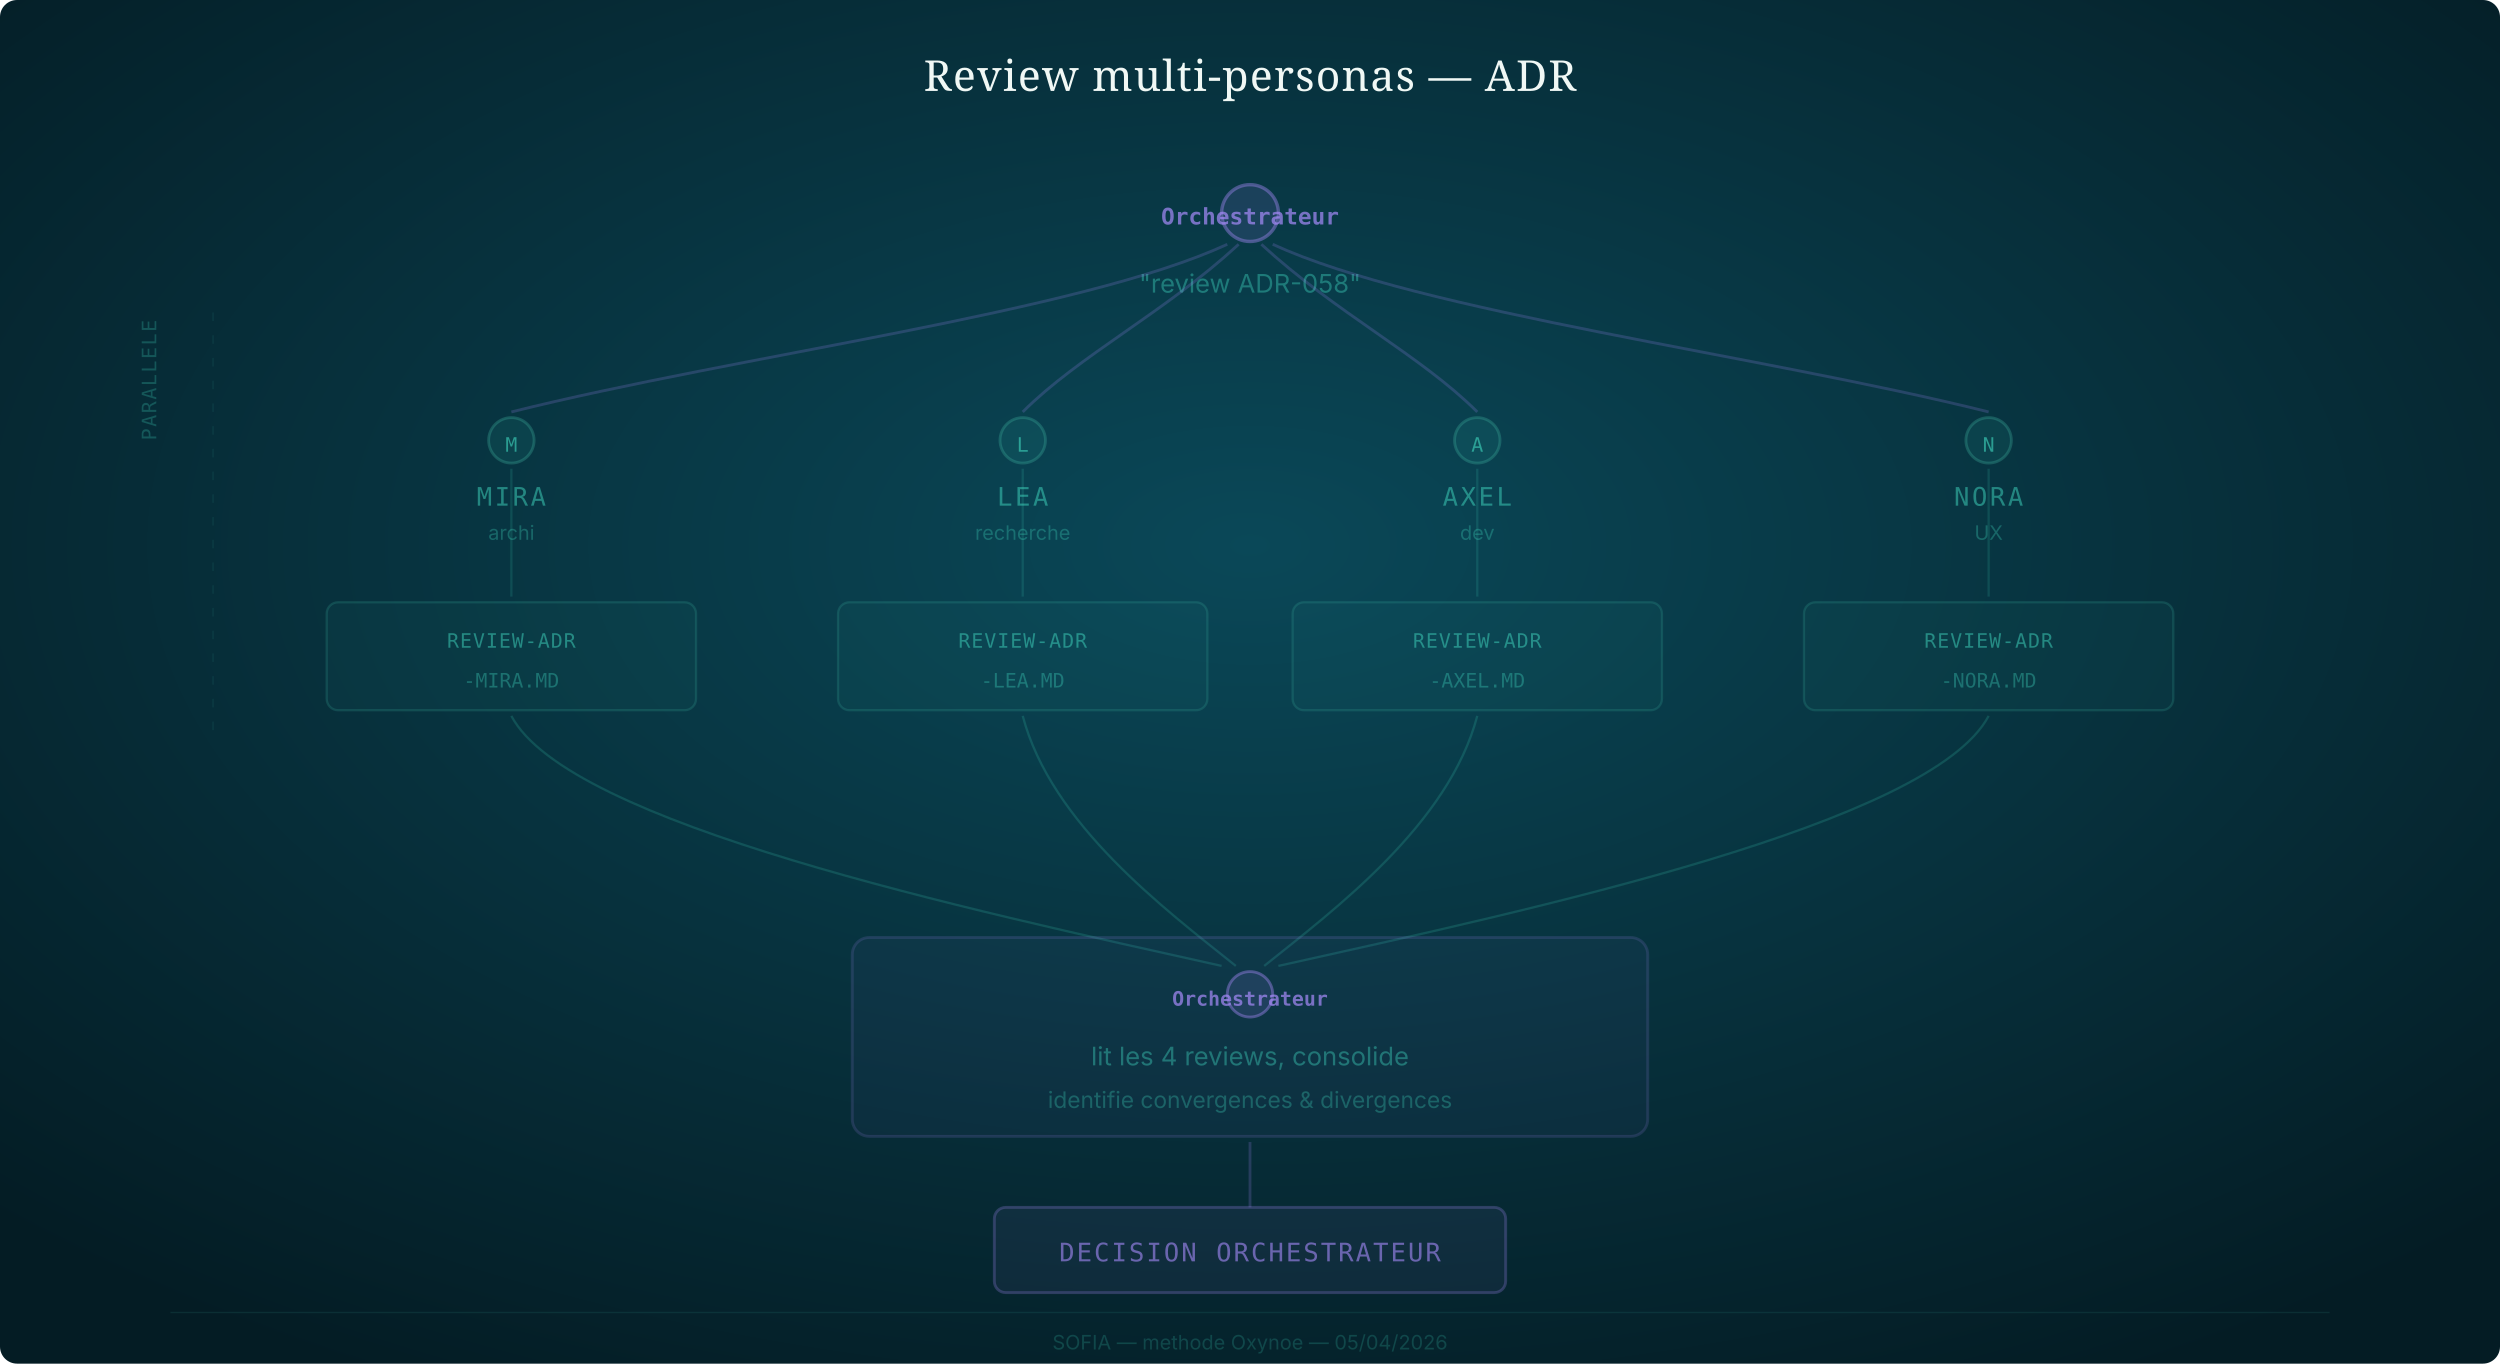
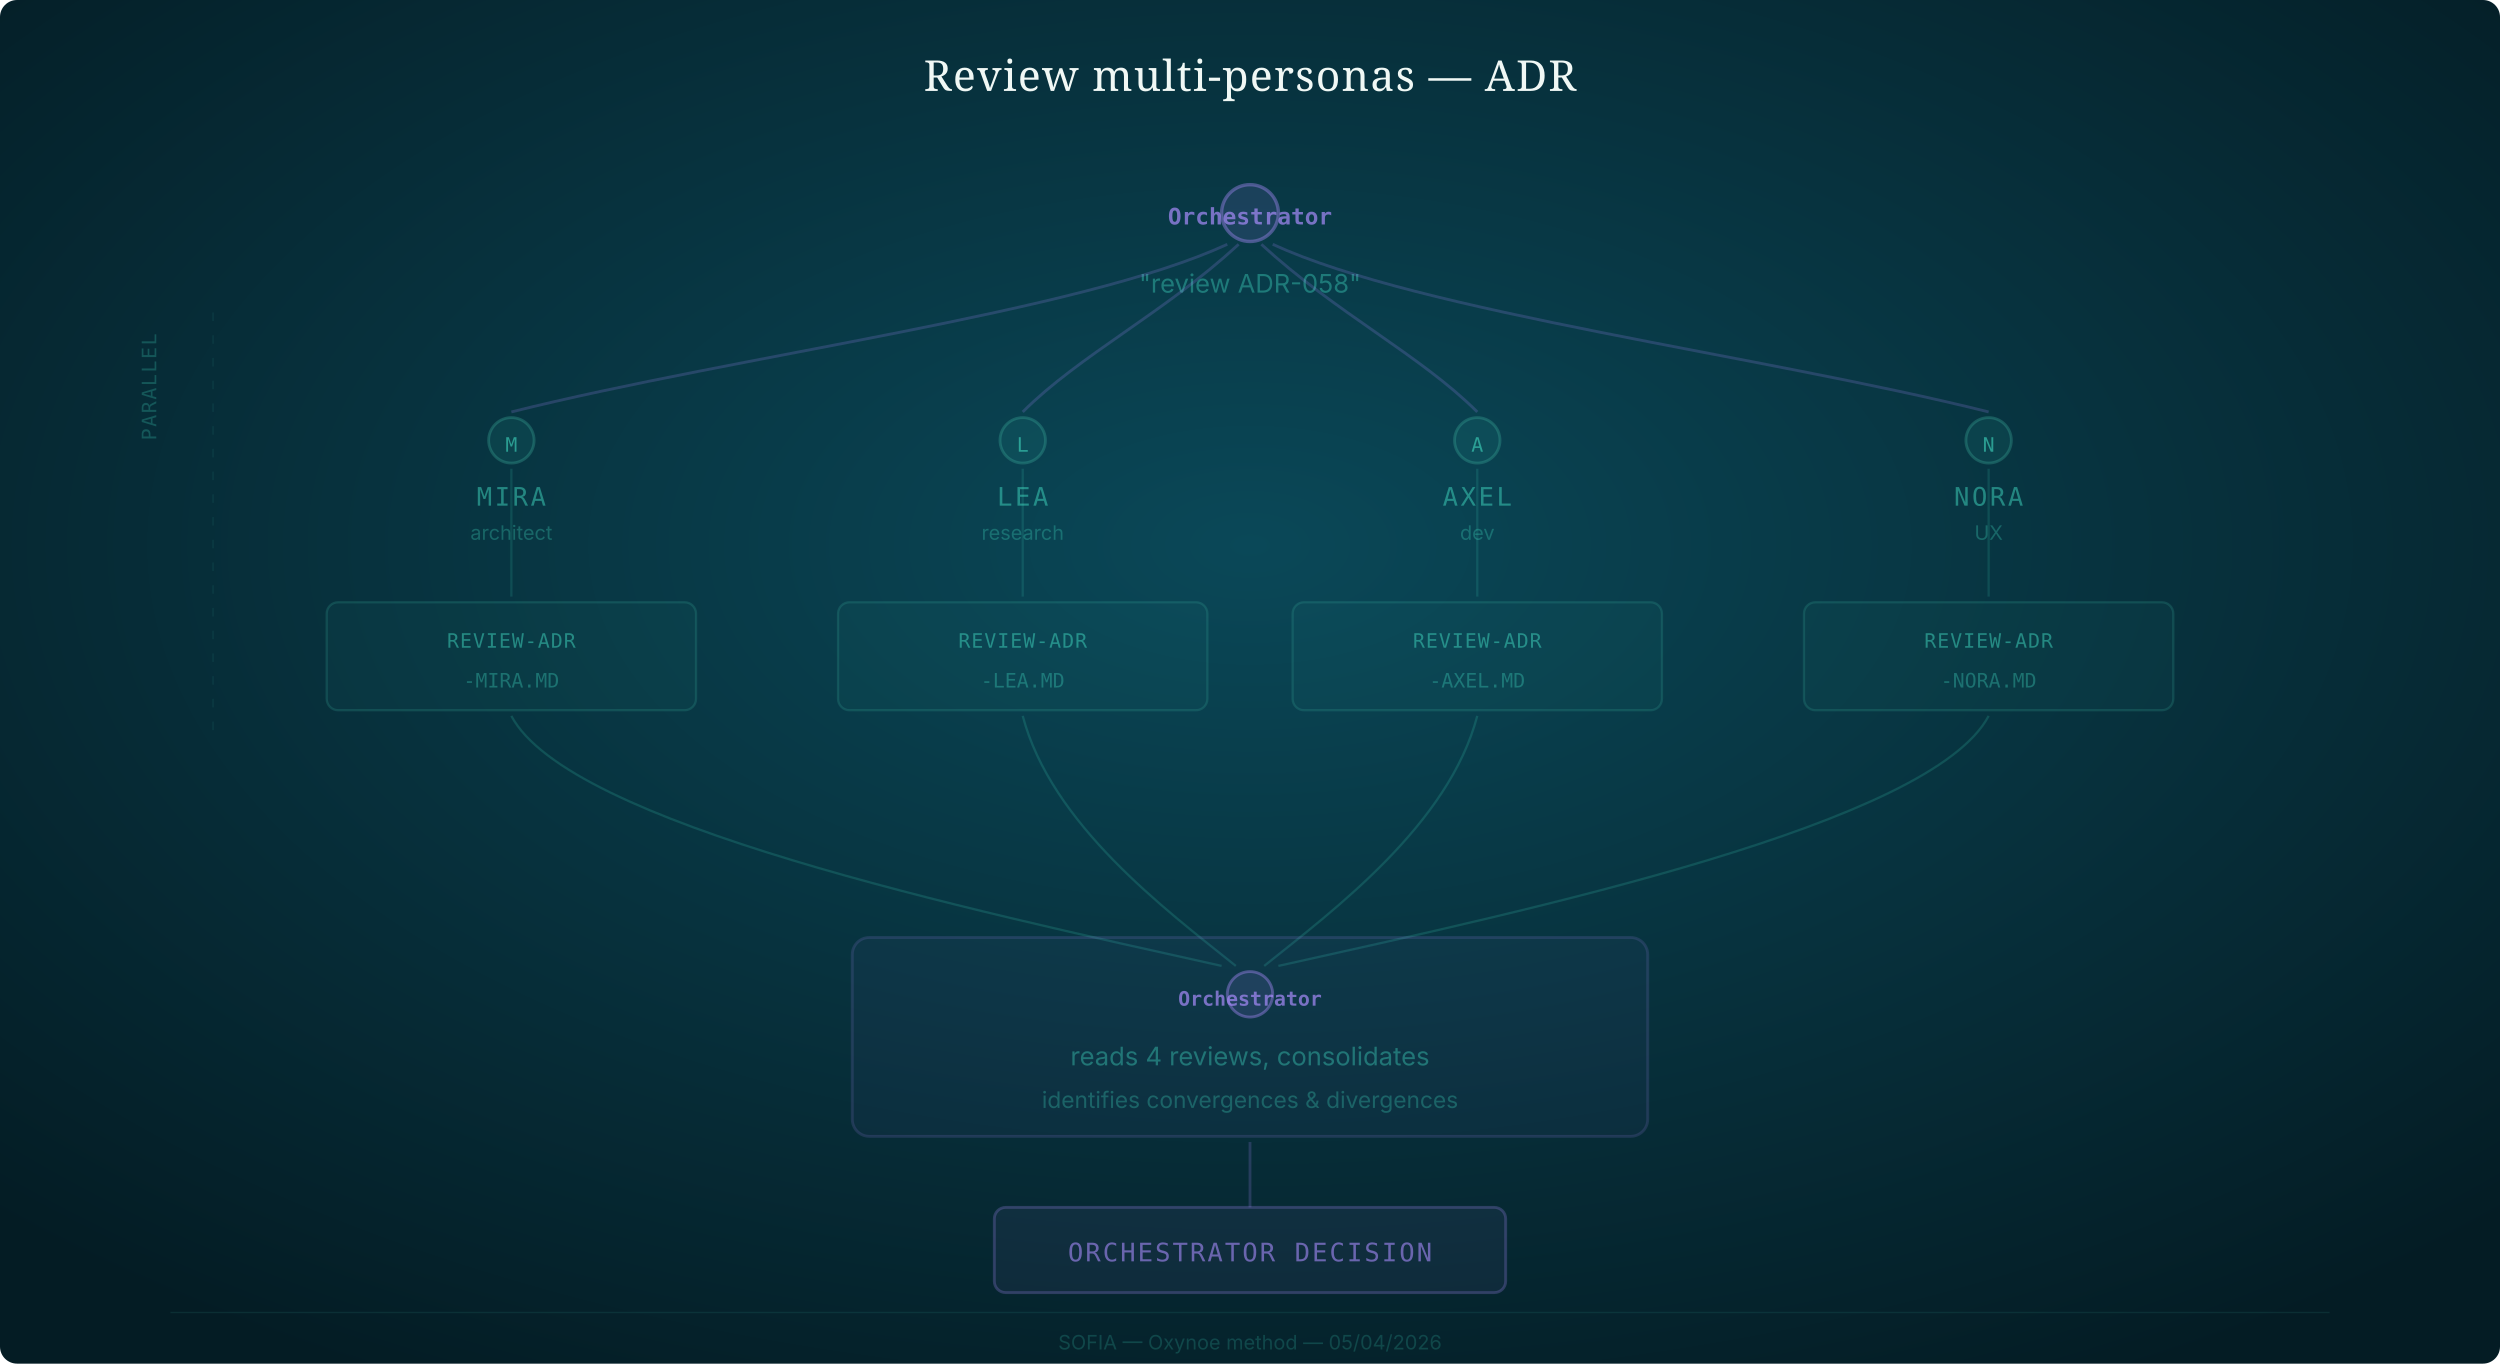
<svg xmlns="http://www.w3.org/2000/svg" viewBox="0 0 880 480">
  <defs>
    <radialGradient id="bg-grad" cx="50%" cy="40%" r="70%">
      <stop offset="0%" stop-color="#0a4858" />
      <stop offset="100%" stop-color="#041c24" />
    </radialGradient>
    <marker id="arrow-down" viewBox="0 0 10 7" refX="5" refY="7" markerWidth="8" markerHeight="6" orient="auto">
      <path d="M0,0 L5,7 L10,0Z" fill="rgba(167,139,250,0.35)" />
    </marker>
    <marker id="arrow-up" viewBox="0 0 10 7" refX="5" refY="0" markerWidth="8" markerHeight="6" orient="auto">
      <path d="M0,7 L5,0 L10,7Z" fill="rgba(64,216,192,0.3)" />
    </marker>
  </defs>
  <rect width="880" height="480" fill="url(#bg-grad)" rx="6" />
  <text x="440" y="32" text-anchor="middle" fill="#f0f8f5" font-family="Georgia, serif" font-size="15" font-weight="300" letter-spacing="0.03em">Review multi-personas — ADR</text>
  <circle cx="440" cy="75" r="10" fill="rgba(167,139,250,0.12)" stroke="rgba(167,139,250,0.4)" stroke-width="1.2" />
-   <text x="440" y="79" text-anchor="middle" fill="rgba(167,139,250,0.7)" font-family="'IBM Plex Mono', monospace" font-size="8" font-weight="600">Orchestrateur</text>
+   <text x="440" y="79" text-anchor="middle" fill="rgba(167,139,250,0.7)" font-family="'IBM Plex Mono', monospace" font-size="8" font-weight="600">Orchestrator</text>
  <text x="440" y="103" text-anchor="middle" fill="rgba(64,216,192,0.4)" font-family="Inter, system-ui, sans-serif" font-size="9">"review ADR-058"</text>
  <path d="M 432,86 C 380,110 260,125 180,145" fill="none" stroke="rgba(167,139,250,0.2)" stroke-width="1" />
  <circle cx="180" cy="155" r="8" fill="rgba(64,216,192,0.08)" stroke="rgba(64,180,160,0.3)" stroke-width="1" />
  <text x="180" y="159" text-anchor="middle" fill="rgba(64,216,192,0.6)" font-family="'IBM Plex Mono', monospace" font-size="7">M</text>
  <text x="180" y="178" text-anchor="middle" fill="rgba(64,216,192,0.5)" font-family="'IBM Plex Mono', monospace" font-size="9" letter-spacing="0.1em">MIRA</text>
-   <text x="180" y="190" text-anchor="middle" fill="rgba(64,216,192,0.3)" font-family="Inter, system-ui, sans-serif" font-size="7">archi</text>
+   <text x="180" y="190" text-anchor="middle" fill="rgba(64,216,192,0.3)" font-family="Inter, system-ui, sans-serif" font-size="7">architect</text>
  <path d="M 436,86 C 410,110 380,125 360,145" fill="none" stroke="rgba(167,139,250,0.2)" stroke-width="1" />
  <circle cx="360" cy="155" r="8" fill="rgba(64,216,192,0.08)" stroke="rgba(64,180,160,0.3)" stroke-width="1" />
  <text x="360" y="159" text-anchor="middle" fill="rgba(64,216,192,0.6)" font-family="'IBM Plex Mono', monospace" font-size="7">L</text>
  <text x="360" y="178" text-anchor="middle" fill="rgba(64,216,192,0.5)" font-family="'IBM Plex Mono', monospace" font-size="9" letter-spacing="0.1em">LEA</text>
-   <text x="360" y="190" text-anchor="middle" fill="rgba(64,216,192,0.3)" font-family="Inter, system-ui, sans-serif" font-size="7">recherche</text>
+   <text x="360" y="190" text-anchor="middle" fill="rgba(64,216,192,0.3)" font-family="Inter, system-ui, sans-serif" font-size="7">research</text>
  <path d="M 444,86 C 470,110 500,125 520,145" fill="none" stroke="rgba(167,139,250,0.2)" stroke-width="1" />
  <circle cx="520" cy="155" r="8" fill="rgba(64,216,192,0.08)" stroke="rgba(64,180,160,0.3)" stroke-width="1" />
  <text x="520" y="159" text-anchor="middle" fill="rgba(64,216,192,0.6)" font-family="'IBM Plex Mono', monospace" font-size="7">A</text>
  <text x="520" y="178" text-anchor="middle" fill="rgba(64,216,192,0.5)" font-family="'IBM Plex Mono', monospace" font-size="9" letter-spacing="0.1em">AXEL</text>
  <text x="520" y="190" text-anchor="middle" fill="rgba(64,216,192,0.3)" font-family="Inter, system-ui, sans-serif" font-size="7">dev</text>
  <path d="M 448,86 C 500,110 620,125 700,145" fill="none" stroke="rgba(167,139,250,0.2)" stroke-width="1" />
  <circle cx="700" cy="155" r="8" fill="rgba(64,216,192,0.08)" stroke="rgba(64,180,160,0.3)" stroke-width="1" />
  <text x="700" y="159" text-anchor="middle" fill="rgba(64,216,192,0.6)" font-family="'IBM Plex Mono', monospace" font-size="7">N</text>
  <text x="700" y="178" text-anchor="middle" fill="rgba(64,216,192,0.5)" font-family="'IBM Plex Mono', monospace" font-size="9" letter-spacing="0.1em">NORA</text>
  <text x="700" y="190" text-anchor="middle" fill="rgba(64,216,192,0.3)" font-family="Inter, system-ui, sans-serif" font-size="7">UX</text>
  <line x1="180" y1="165" x2="180" y2="210" stroke="rgba(64,216,192,0.15)" stroke-width="0.8" />
  <rect x="115" y="212" width="130" height="38" rx="4" fill="rgba(64,216,192,0.04)" stroke="rgba(64,180,160,0.2)" stroke-width="0.8" />
  <text x="180" y="228" text-anchor="middle" fill="rgba(64,216,192,0.5)" font-family="'IBM Plex Mono', monospace" font-size="7" letter-spacing="0.05em">REVIEW-ADR</text>
  <text x="180" y="242" text-anchor="middle" fill="rgba(64,216,192,0.35)" font-family="'IBM Plex Mono', monospace" font-size="7">-MIRA.MD</text>
  <line x1="360" y1="165" x2="360" y2="210" stroke="rgba(64,216,192,0.15)" stroke-width="0.8" />
  <rect x="295" y="212" width="130" height="38" rx="4" fill="rgba(64,216,192,0.04)" stroke="rgba(64,180,160,0.2)" stroke-width="0.8" />
  <text x="360" y="228" text-anchor="middle" fill="rgba(64,216,192,0.5)" font-family="'IBM Plex Mono', monospace" font-size="7" letter-spacing="0.05em">REVIEW-ADR</text>
  <text x="360" y="242" text-anchor="middle" fill="rgba(64,216,192,0.35)" font-family="'IBM Plex Mono', monospace" font-size="7">-LEA.MD</text>
  <line x1="520" y1="165" x2="520" y2="210" stroke="rgba(64,216,192,0.15)" stroke-width="0.8" />
  <rect x="455" y="212" width="130" height="38" rx="4" fill="rgba(64,216,192,0.04)" stroke="rgba(64,180,160,0.2)" stroke-width="0.8" />
  <text x="520" y="228" text-anchor="middle" fill="rgba(64,216,192,0.5)" font-family="'IBM Plex Mono', monospace" font-size="7" letter-spacing="0.05em">REVIEW-ADR</text>
  <text x="520" y="242" text-anchor="middle" fill="rgba(64,216,192,0.35)" font-family="'IBM Plex Mono', monospace" font-size="7">-AXEL.MD</text>
  <line x1="700" y1="165" x2="700" y2="210" stroke="rgba(64,216,192,0.15)" stroke-width="0.8" />
  <rect x="635" y="212" width="130" height="38" rx="4" fill="rgba(64,216,192,0.04)" stroke="rgba(64,180,160,0.2)" stroke-width="0.8" />
  <text x="700" y="228" text-anchor="middle" fill="rgba(64,216,192,0.5)" font-family="'IBM Plex Mono', monospace" font-size="7" letter-spacing="0.05em">REVIEW-ADR</text>
  <text x="700" y="242" text-anchor="middle" fill="rgba(64,216,192,0.35)" font-family="'IBM Plex Mono', monospace" font-size="7">-NORA.MD</text>
  <path d="M 180,252 C 200,290 340,320 430,340" fill="none" stroke="rgba(64,216,192,0.18)" stroke-width="0.8" />
  <path d="M 360,252 C 370,290 410,320 435,340" fill="none" stroke="rgba(64,216,192,0.18)" stroke-width="0.8" />
  <path d="M 520,252 C 510,290 470,320 445,340" fill="none" stroke="rgba(64,216,192,0.18)" stroke-width="0.8" />
  <path d="M 700,252 C 680,290 540,320 450,340" fill="none" stroke="rgba(64,216,192,0.18)" stroke-width="0.8" />
  <rect x="300" y="330" width="280" height="70" rx="6" fill="rgba(167,139,250,0.04)" stroke="rgba(167,139,250,0.15)" stroke-width="1" />
  <circle cx="440" cy="350" r="8" fill="rgba(167,139,250,0.12)" stroke="rgba(167,139,250,0.4)" stroke-width="1" />
-   <text x="440" y="354" text-anchor="middle" fill="rgba(167,139,250,0.7)" font-family="'IBM Plex Mono', monospace" font-size="7" font-weight="600">Orchestrateur</text>
-   <text x="440" y="375" text-anchor="middle" fill="rgba(64,216,192,0.4)" font-family="Inter, system-ui, sans-serif" font-size="9">lit les 4 reviews, consolide</text>
-   <text x="440" y="390" text-anchor="middle" fill="rgba(64,216,192,0.3)" font-family="Inter, system-ui, sans-serif" font-size="8">identifie convergences &amp; divergences</text>
+   <text x="440" y="354" text-anchor="middle" fill="rgba(167,139,250,0.7)" font-family="'IBM Plex Mono', monospace" font-size="7" font-weight="600">Orchestrator</text>
+   <text x="440" y="375" text-anchor="middle" fill="rgba(64,216,192,0.4)" font-family="Inter, system-ui, sans-serif" font-size="9">reads 4 reviews, consolidates</text>
+   <text x="440" y="390" text-anchor="middle" fill="rgba(64,216,192,0.3)" font-family="Inter, system-ui, sans-serif" font-size="8">identifies convergences &amp; divergences</text>
  <line x1="440" y1="402" x2="440" y2="425" stroke="rgba(167,139,250,0.2)" stroke-width="1" />
  <rect x="350" y="425" width="180" height="30" rx="4" fill="rgba(167,139,250,0.06)" stroke="rgba(167,139,250,0.25)" stroke-width="1" />
-   <text x="440" y="444" text-anchor="middle" fill="rgba(167,139,250,0.6)" font-family="'IBM Plex Mono', monospace" font-size="9" letter-spacing="0.08em">DECISION ORCHESTRATEUR</text>
-   <text x="55" y="155" fill="rgba(64,216,192,0.25)" font-family="'IBM Plex Mono', monospace" font-size="7" letter-spacing="0.08em" transform="rotate(-90,55,155)">PARALLELE</text>
+   <text x="440" y="444" text-anchor="middle" fill="rgba(167,139,250,0.6)" font-family="'IBM Plex Mono', monospace" font-size="9" letter-spacing="0.08em">ORCHESTRATOR DECISION</text>
+   <text x="55" y="155" fill="rgba(64,216,192,0.25)" font-family="'IBM Plex Mono', monospace" font-size="7" letter-spacing="0.08em" transform="rotate(-90,55,155)">PARALLEL</text>
  <line x1="75" y1="110" x2="75" y2="260" stroke="rgba(64,216,192,0.08)" stroke-width="0.5" stroke-dasharray="3,5" />
  <line x1="60" y1="462" x2="820" y2="462" stroke="rgba(64,180,160,0.12)" stroke-width="0.5" />
-   <text x="440" y="475" text-anchor="middle" fill="rgba(64,216,192,0.2)" font-family="Inter, system-ui, sans-serif" font-size="7">SOFIA — methode Oxynoe — 05/04/2026</text>
+   <text x="440" y="475" text-anchor="middle" fill="rgba(64,216,192,0.2)" font-family="Inter, system-ui, sans-serif" font-size="7">SOFIA — Oxynoe method — 05/04/2026</text>
</svg>
